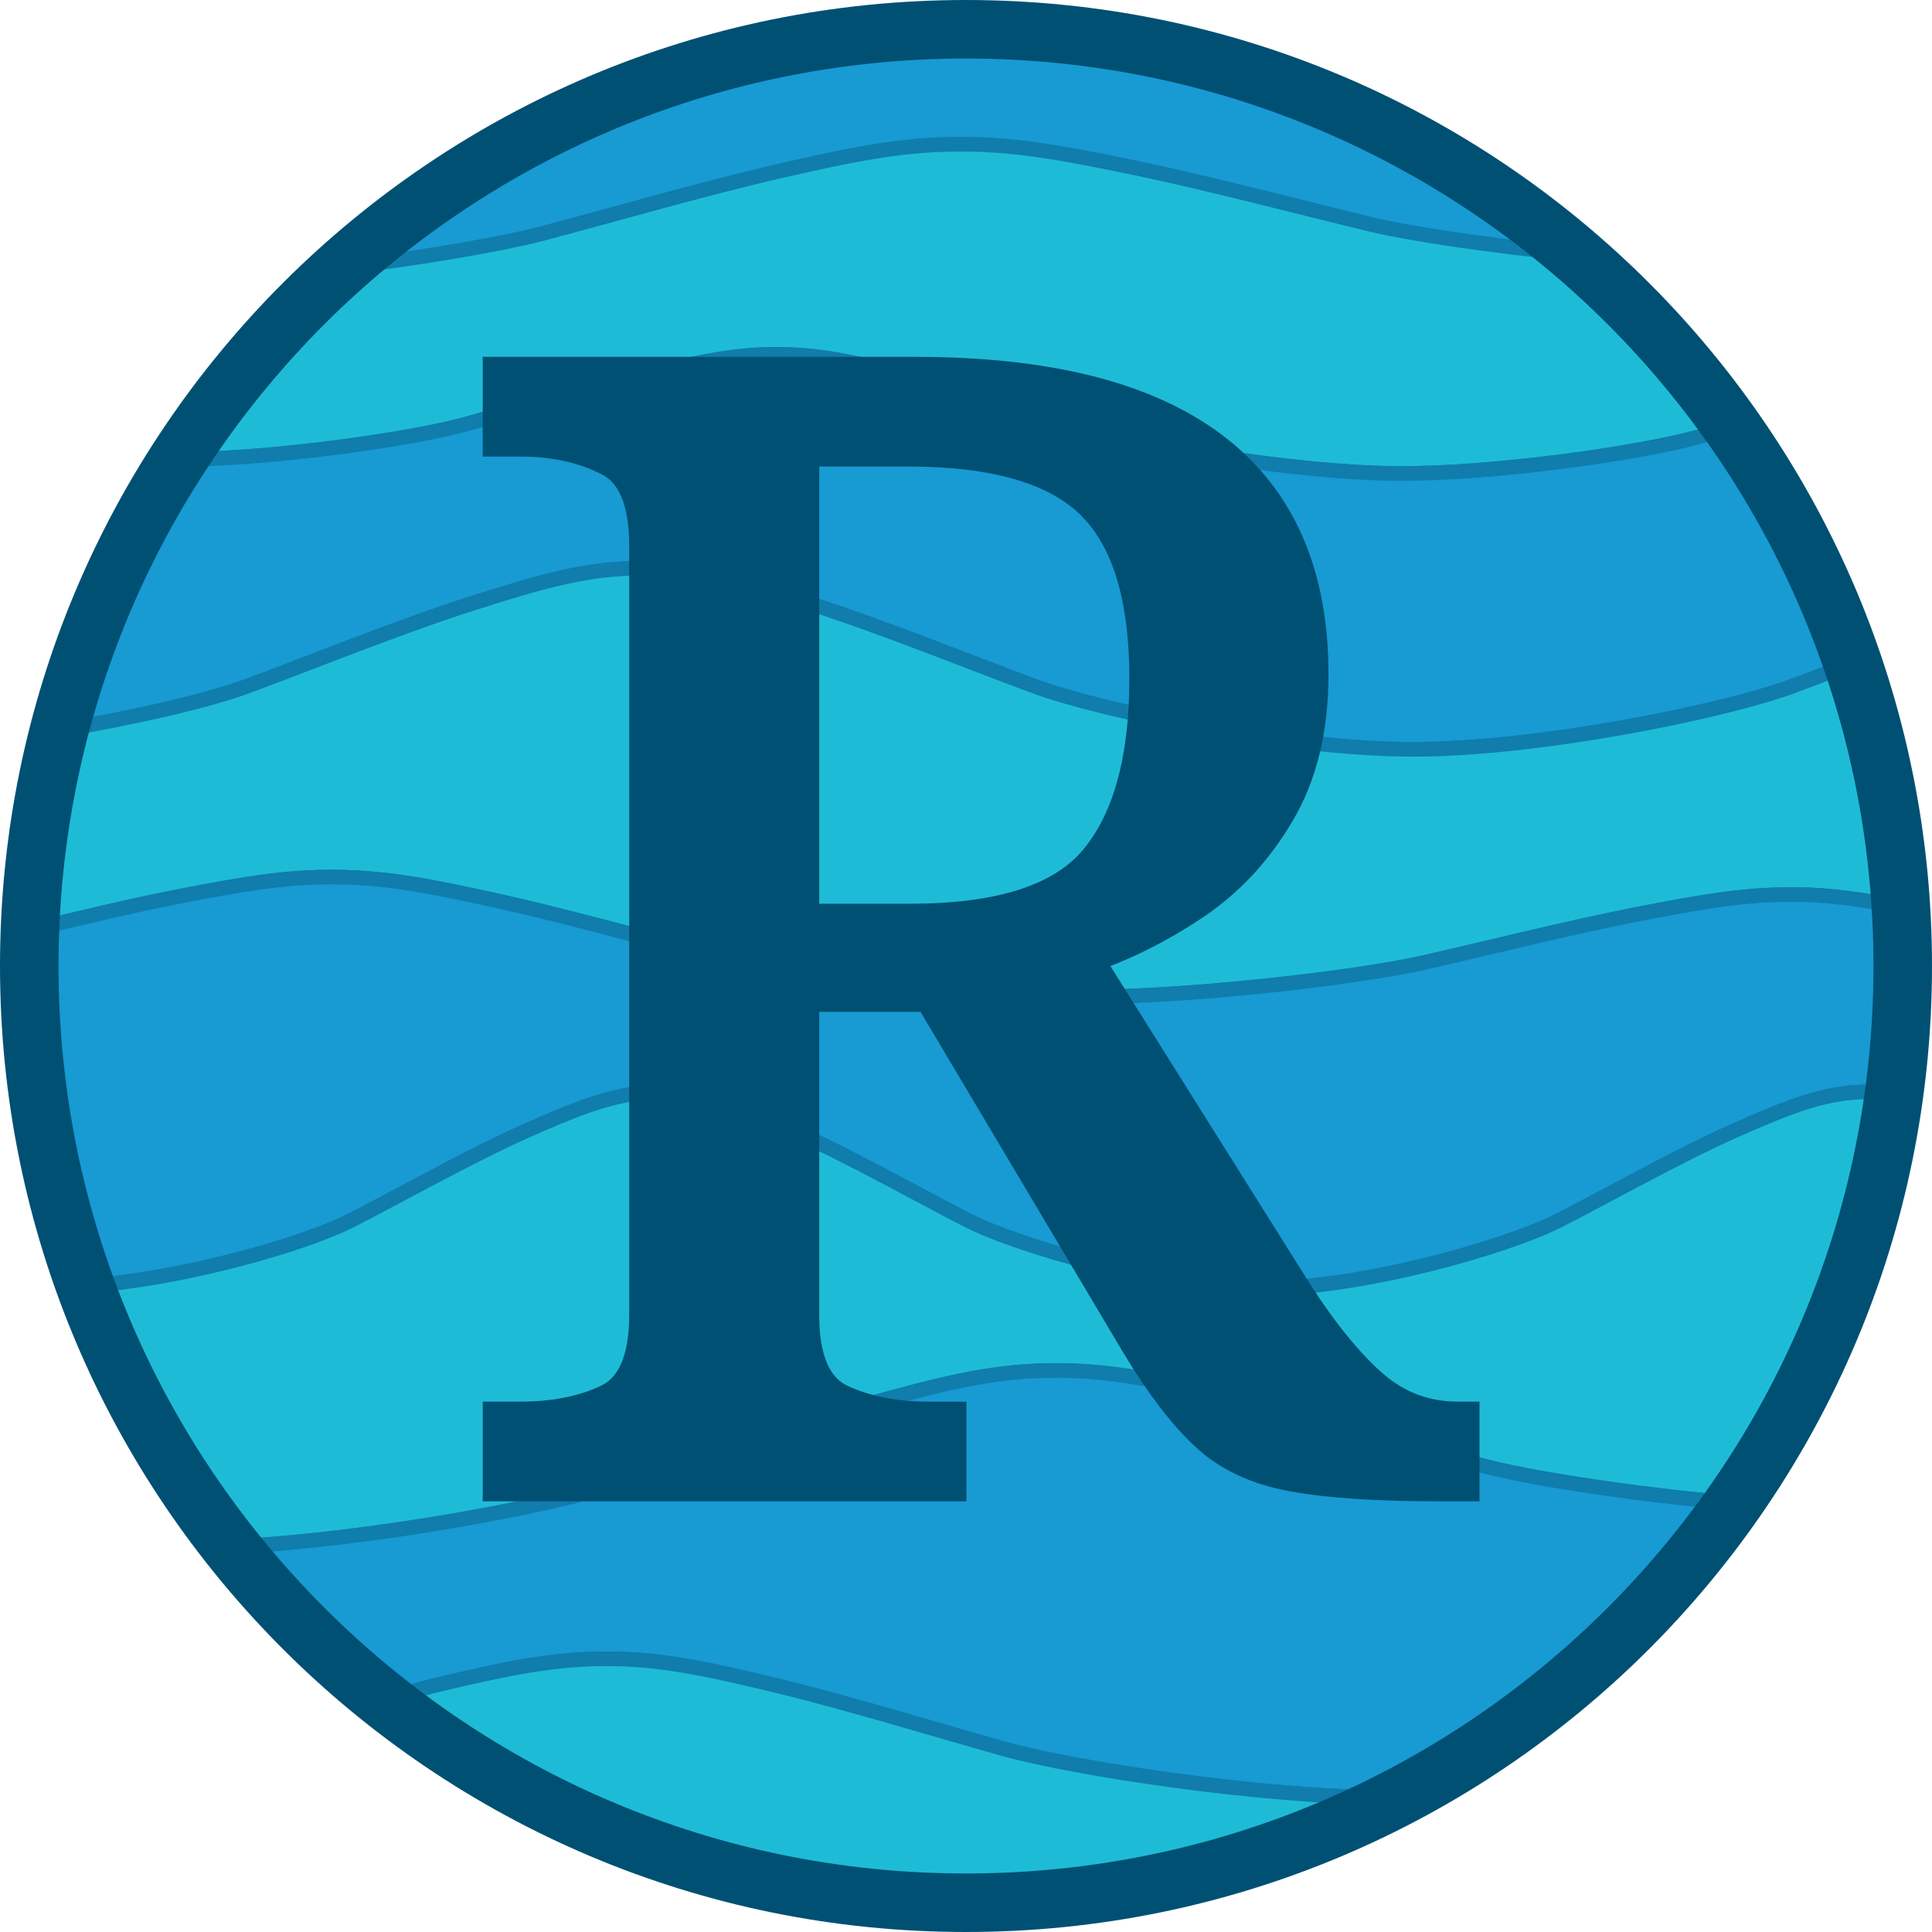
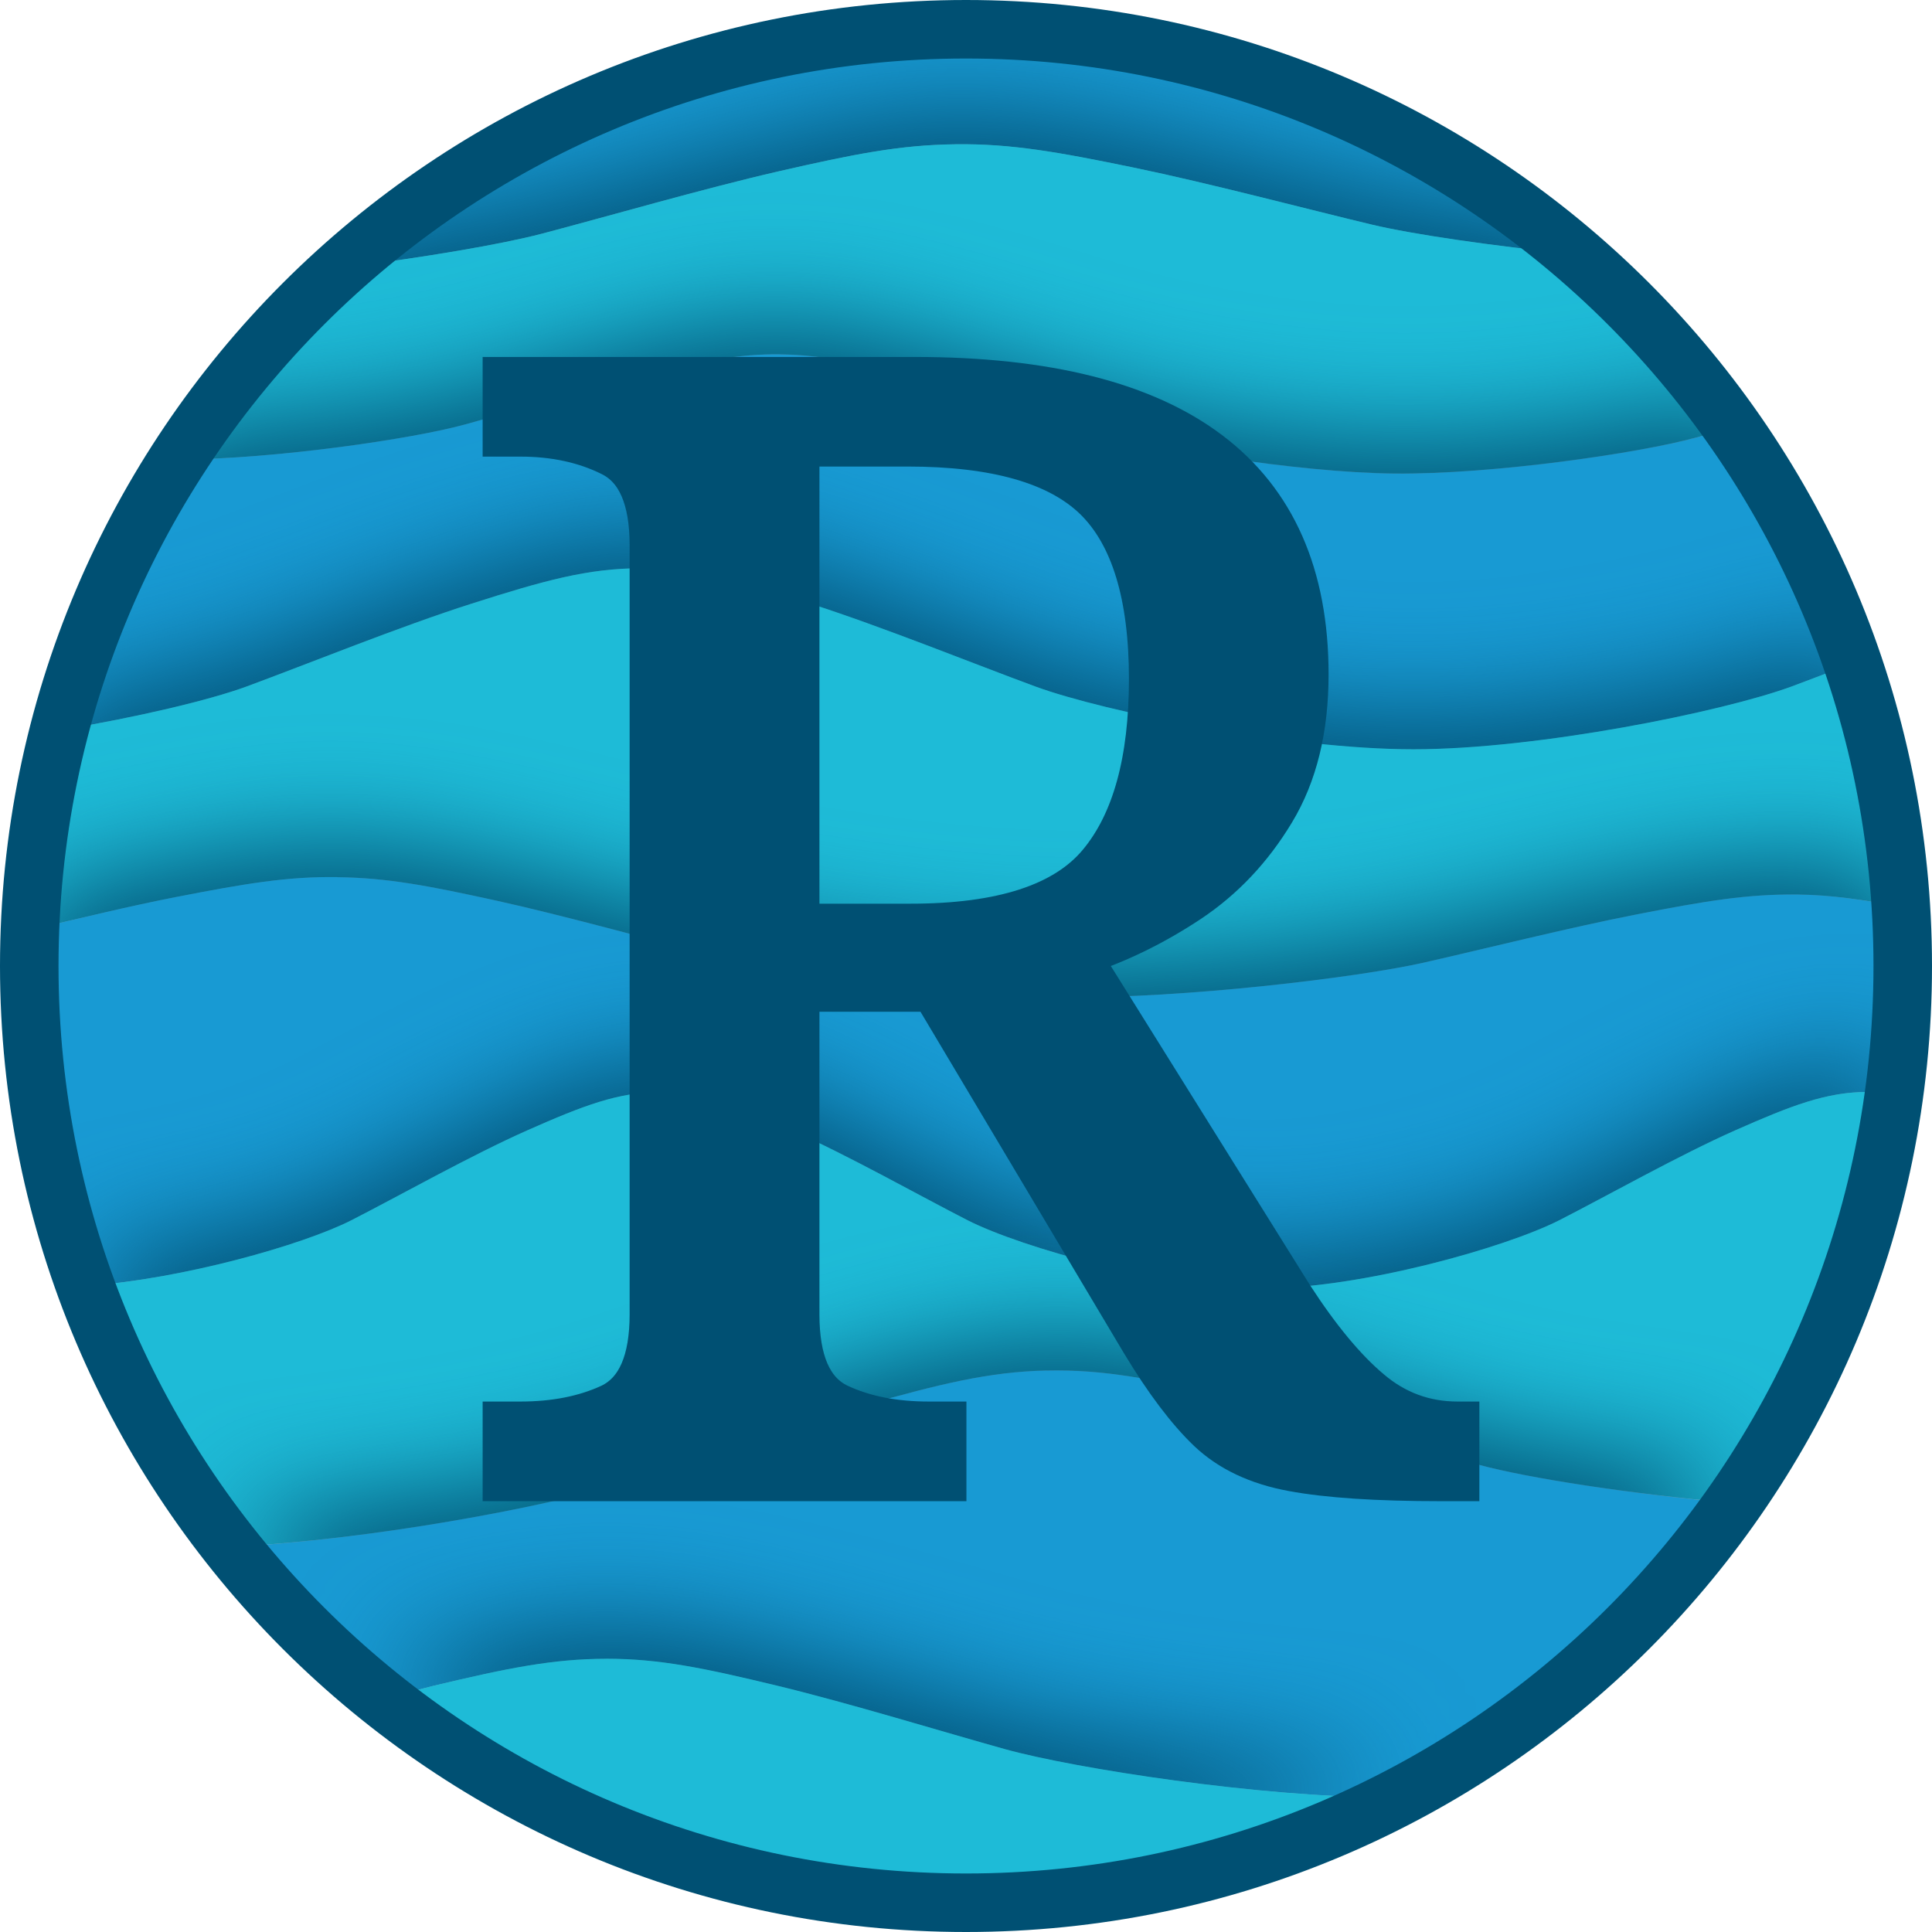
- <svg xmlns="http://www.w3.org/2000/svg" xmlns:xlink="http://www.w3.org/1999/xlink" width="39.622mm" height="39.622mm" viewBox="0 0 39.622 39.622" version="1.1" id="svg1" xml:space="preserve">
+ <svg xmlns="http://www.w3.org/2000/svg" xmlns:xlink="http://www.w3.org/1999/xlink" width="39.688mm" height="39.688mm" viewBox="0 0 39.688 39.688" version="1.1" id="svg1" xml:space="preserve">
  <defs id="defs1">
    <linearGradient id="swatch7">
      <stop style="stop-color:#000000;stop-opacity:1;" offset="0" id="stop7" />
    </linearGradient>
    <linearGradient id="linearGradient1">
      <stop style="stop-color:#ffffff;stop-opacity:1;" offset="0" id="stop1" />
      <stop style="stop-color:#ffffff;stop-opacity:0;" offset="1" id="stop2" />
    </linearGradient>
    <linearGradient xlink:href="#linearGradient1" id="linearGradient2" x1="114.633" y1="109.027" x2="116.328" y2="109.027" gradientUnits="userSpaceOnUse" />
+     <filter style="color-interpolation-filters:sRGB" id="filter11" x="-0.088" y="-0.414" width="1.175" height="1.827">
+       <feGaussianBlur stdDeviation="1.164" id="feGaussianBlur11" />
+     </filter>
+     <filter style="color-interpolation-filters:sRGB" id="filter12" x="-0.076" y="-0.345" width="1.152" height="1.69">
+       <feGaussianBlur stdDeviation="1.164" id="feGaussianBlur12" />
+     </filter>
+     <filter style="color-interpolation-filters:sRGB" id="filter13" x="-0.073" y="-0.317" width="1.146" height="1.635">
+       <feGaussianBlur stdDeviation="1.164" id="feGaussianBlur13" />
+     </filter>
+     <filter style="color-interpolation-filters:sRGB" id="filter14" x="-0.073" y="-0.331" width="1.145" height="1.662">
+       <feGaussianBlur stdDeviation="1.164" id="feGaussianBlur14" />
+     </filter>
+     <filter style="color-interpolation-filters:sRGB" id="filter15" x="-0.075" y="-0.3" width="1.151" height="1.599">
+       <feGaussianBlur stdDeviation="1.164" id="feGaussianBlur15" />
+     </filter>
+     <filter style="color-interpolation-filters:sRGB" id="filter16" x="-0.091" y="-0.319" width="1.182" height="1.638">
+       <feGaussianBlur stdDeviation="1.164" id="feGaussianBlur16" />
+     </filter>
+     <filter style="color-interpolation-filters:sRGB" id="filter17" x="-0.135" y="-0.558" width="1.27" height="2.116">
+       <feGaussianBlur stdDeviation="1.164" id="feGaussianBlur17" />
+     </filter>
+     <clipPath clipPathUnits="userSpaceOnUse" id="clipPath17">
+       <ellipse style="display:inline;fill:none;stroke:#005073;stroke-width:1.2;stroke-linecap:round;stroke-linejoin:round;stroke-dasharray:none" id="ellipse18" cx="133.697" cy="111.72" rx="19.211" ry="19.211" />
+     </clipPath>
+     <clipPath clipPathUnits="userSpaceOnUse" id="clipPath18">
+       <ellipse style="display:inline;fill:none;stroke:#005073;stroke-width:1.2;stroke-linecap:round;stroke-linejoin:round;stroke-dasharray:none" id="ellipse19" cx="133.697" cy="111.72" rx="19.211" ry="19.211" />
+     </clipPath>
+     <clipPath clipPathUnits="userSpaceOnUse" id="clipPath19">
+       <ellipse style="display:inline;fill:none;stroke:#005073;stroke-width:1.2;stroke-linecap:round;stroke-linejoin:round;stroke-dasharray:none" id="ellipse20" cx="133.697" cy="111.72" rx="19.211" ry="19.211" />
+     </clipPath>
+     <clipPath clipPathUnits="userSpaceOnUse" id="clipPath20">
+       <ellipse style="display:inline;fill:none;stroke:#005073;stroke-width:1.2;stroke-linecap:round;stroke-linejoin:round;stroke-dasharray:none" id="ellipse21" cx="133.697" cy="111.72" rx="19.211" ry="19.211" />
+     </clipPath>
+     <clipPath clipPathUnits="userSpaceOnUse" id="clipPath21">
+       <ellipse style="display:inline;fill:none;stroke:#005073;stroke-width:1.2;stroke-linecap:round;stroke-linejoin:round;stroke-dasharray:none" id="ellipse22" cx="133.697" cy="111.72" rx="19.211" ry="19.211" />
+     </clipPath>
+     <clipPath clipPathUnits="userSpaceOnUse" id="clipPath22">
+       <ellipse style="display:inline;fill:none;stroke:#005073;stroke-width:1.2;stroke-linecap:round;stroke-linejoin:round;stroke-dasharray:none" id="ellipse23" cx="133.697" cy="111.72" rx="19.211" ry="19.211" />
+     </clipPath>
+     <clipPath clipPathUnits="userSpaceOnUse" id="clipPath23">
+       <ellipse style="display:inline;fill:none;stroke:#005073;stroke-width:1.2;stroke-linecap:round;stroke-linejoin:round;stroke-dasharray:none" id="ellipse24" cx="133.697" cy="111.72" rx="19.211" ry="19.211" />
+     </clipPath>
  </defs>
-   <g id="layer1" style="display:inline;stroke:#107dac;stroke-opacity:1" transform="translate(-113.886,-91.90957)">
-     <path id="path2" style="display:inline;fill:#189ad3;fill-opacity:1;stroke:#107dac;stroke-width:0.3;stroke-dasharray:none;stroke-opacity:1" d="m 133.697,92.511 a 19.211,19.211 0 0 0 -12.772,4.886 c 1.685,-0.21 3.251,-0.478 4.069,-0.693 1.311,-0.345 3.313,-0.924 4.845,-1.277 1.551,-0.356 2.502,-0.546 3.643,-0.558 1.141,-0.013 2.098,0.158 3.656,0.479 1.545,0.32 3.557,0.853 4.881,1.169 0.834,0.199 2.44,0.434 4.157,0.607 a 19.211,19.211 0 0 0 -12.479,-4.613 z" />
-     <path id="path2-1" style="display:inline;fill:#1ebbd7;fill-opacity:1;stroke:#107dac;stroke-width:0.3;stroke-dasharray:none;stroke-opacity:1" d="m 133.482,94.868 c -1.141,0.013 -2.092,0.202 -3.643,0.558 -1.532,0.353 -3.533,0.932 -4.845,1.277 -0.818,0.214 -2.385,0.483 -4.069,0.693 a 19.211,19.211 0 0 0 -3.389,3.94 c 2.023,-0.019 4.801,-0.425 5.884,-0.722 1.002,-0.275 2.522,-0.74 3.695,-1.018 1.179,-0.28 1.902,-0.43 2.766,-0.42 0.864,0.009 1.59,0.174 2.763,0.479 1.166,0.303 2.679,0.801 3.669,1.097 1.135,0.336 4.134,0.845 6.164,0.867 2.037,0.021 5.046,-0.423 6.187,-0.736 0.202,-0.055 0.509,-0.136 0.746,-0.204 a 19.211,19.211 0 0 0 -3.235,-3.556 c -1.717,-0.173 -3.323,-0.409 -4.157,-0.607 -1.324,-0.316 -3.336,-0.849 -4.881,-1.169 -1.557,-0.322 -2.515,-0.492 -3.656,-0.479 z" />
-     <path id="path2-8" style="display:inline;fill:#189ad3;fill-opacity:1;stroke:#107dac;stroke-width:0.3;stroke-dasharray:none;stroke-opacity:1" d="m 129.882,99.176 c -0.864,-0.009 -1.587,0.14 -2.766,0.42 -1.173,0.278 -2.692,0.743 -3.695,1.018 -1.083,0.297 -3.861,0.704 -5.884,0.722 a 19.211,19.211 0 0 0 -2.395,5.543 c 1.572,-0.266 3.026,-0.609 3.792,-0.89 1.248,-0.461 3.151,-1.233 4.62,-1.701 1.475,-0.471 2.382,-0.725 3.467,-0.726 1.091,-6.3e-4 1.995,0.254 3.477,0.726 1.463,0.468 3.372,1.24 4.62,1.701 1.425,0.522 5.201,1.288 7.755,1.287 2.547,-6.3e-4 6.326,-0.766 7.751,-1.287 0.351,-0.129 0.82,-0.312 1.248,-0.476 a 19.211,19.211 0 0 0 -2.46,-4.833 c -0.237,0.068 -0.544,0.148 -0.746,0.204 -1.141,0.312 -4.151,0.757 -6.187,0.736 -2.03,-0.021 -5.03,-0.531 -6.164,-0.867 -0.99,-0.296 -2.502,-0.794 -3.669,-1.097 -1.173,-0.306 -1.899,-0.471 -2.763,-0.479 z" />
-     <path id="path5" style="display:inline;fill:#1ebbd7;fill-opacity:1;stroke:#107dac;stroke-width:0.3;stroke-dasharray:none;stroke-opacity:1" d="m 127.025,103.563 c -1.084,6.3e-4 -1.991,0.254 -3.467,0.726 -1.469,0.468 -3.372,1.24 -4.62,1.701 -0.767,0.281 -2.222,0.624 -3.796,0.89 a 19.211,19.211 0 0 0 -0.603,4.095 c 1.001,-0.237 2.024,-0.487 2.965,-0.67 1.406,-0.273 2.266,-0.42 3.294,-0.407 1.028,0.012 1.878,0.176 3.271,0.483 1.381,0.304 3.17,0.803 4.343,1.1 1.343,0.337 4.906,0.851 7.315,0.88 2.415,0.029 5.988,-0.401 7.344,-0.706 1.192,-0.269 3.002,-0.724 4.395,-0.995 1.4,-0.273 2.263,-0.417 3.291,-0.404 0.69,0.008 1.359,0.11 2.108,0.253 A 19.211,19.211 0 0 0 151.872,105.517 c -0.427,0.164 -0.895,0.344 -1.245,0.473 -1.425,0.521 -5.204,1.287 -7.751,1.287 -2.554,6.4e-4 -6.33,-0.765 -7.755,-1.287 -1.248,-0.461 -3.157,-1.233 -4.62,-1.701 -1.482,-0.471 -2.386,-0.726 -3.477,-0.726 z" />
-     <path id="path2-19" style="display:inline;fill:#189ad3;fill-opacity:1;stroke:#107dac;stroke-width:0.3;stroke-dasharray:none;stroke-opacity:1" d="m 120.798,109.897 c -1.028,-0.013 -1.888,0.134 -3.294,0.407 -0.941,0.183 -1.964,0.433 -2.965,0.67 a 19.211,19.211 0 0 0 -0.05,0.745 19.211,19.211 0 0 0 1.206,6.561 c 1.939,-0.143 4.393,-0.835 5.396,-1.343 0.977,-0.499 2.463,-1.338 3.61,-1.845 1.154,-0.511 1.869,-0.784 2.714,-0.785 0.851,0 1.557,0.274 2.711,0.785 1.147,0.507 2.633,1.346 3.61,1.845 1.116,0.565 4.068,1.395 6.067,1.395 1.992,-6.4e-4 4.944,-0.83 6.06,-1.395 0.977,-0.499 2.463,-1.338 3.61,-1.845 1.154,-0.511 1.869,-0.787 2.714,-0.788 0.183,0 0.358,0.02 0.534,0.046 a 19.211,19.211 0 0 0 0.189,-2.63 19.211,19.211 0 0 0 -0.044,-1.212 c -0.749,-0.142 -1.418,-0.245 -2.108,-0.253 -1.028,-0.013 -1.891,0.131 -3.291,0.404 -1.393,0.271 -3.204,0.726 -4.395,0.995 -1.356,0.305 -4.929,0.735 -7.344,0.706 -2.409,-0.029 -5.972,-0.543 -7.315,-0.88 -1.173,-0.297 -2.962,-0.796 -4.343,-1.1 -1.393,-0.306 -2.244,-0.471 -3.271,-0.483 z" />
-     <path id="path2-0" style="display:inline;fill:#1ebbd7;fill-opacity:1;stroke:#107dac;stroke-width:0.3;stroke-dasharray:none;stroke-opacity:1" d="m 152.184,114.304 c -0.845,6.4e-4 -1.56,0.277 -2.714,0.788 -1.147,0.508 -2.633,1.347 -3.61,1.845 -1.116,0.566 -4.068,1.395 -6.06,1.396 -1.999,0 -4.951,-0.831 -6.067,-1.396 -0.977,-0.499 -2.463,-1.338 -3.61,-1.845 -1.154,-0.511 -1.86,-0.785 -2.711,-0.785 -0.845,6.4e-4 -1.56,0.274 -2.714,0.785 -1.148,0.508 -2.633,1.347 -3.61,1.845 -1.002,0.508 -3.457,1.2 -5.396,1.343 a 19.211,19.211 0 0 0 2.981,5.349 c 2.755,-0.135 6.433,-0.818 7.885,-1.281 1.356,-0.435 3.425,-1.162 5.014,-1.609 1.601,-0.45 2.591,-0.696 3.77,-0.722 1.185,-0.027 2.182,0.174 3.809,0.552 1.608,0.375 3.699,1.009 5.073,1.382 1.004,0.271 3.076,0.591 5.164,0.781 a 19.211,19.211 0 0 0 3.33,-8.383 c -0.176,-0.025 -0.351,-0.045 -0.534,-0.045 z" />
-     <path id="path2-02" style="display:inline;fill:#189ad3;fill-opacity:1;stroke:#107dac;stroke-width:0.3;stroke-dasharray:none;stroke-opacity:1" d="m 135.343,120.017 c -1.179,0.027 -2.168,0.273 -3.77,0.722 -1.589,0.447 -3.659,1.174 -5.014,1.609 -1.451,0.463 -5.13,1.145 -7.885,1.281 a 19.211,19.211 0 0 0 3.128,3.123 c 0.347,-0.092 0.683,-0.2 1,-0.276 1.501,-0.358 2.422,-0.546 3.519,-0.548 1.103,6.3e-4 2.018,0.194 3.512,0.555 1.475,0.357 3.398,0.948 4.666,1.3 1.438,0.399 5.251,0.986 7.836,0.988 0.038,3e-5 0.09,-0.006 0.131,-0.006 a 19.211,19.211 0 0 0 6.924,-6.032 c -2.088,-0.19 -4.16,-0.51 -5.164,-0.781 -1.374,-0.374 -3.465,-1.007 -5.073,-1.382 -1.627,-0.378 -2.624,-0.579 -3.809,-0.552 z" />
-     <path id="path2-5" style="display:inline;fill:#1ebbd7;fill-opacity:1;stroke:#107dac;stroke-width:0.3;stroke-dasharray:none;stroke-opacity:1" d="m 126.321,125.928 c -1.097,0.003 -2.018,0.19 -3.519,0.548 -0.317,0.076 -0.654,0.184 -1,0.276 a 19.211,19.211 0 0 0 11.896,4.18 19.211,19.211 0 0 0 8.768,-2.167 c -0.038,2.4e-4 -0.091,0.006 -0.131,0.006 -2.585,-0.002 -6.398,-0.589 -7.836,-0.988 -1.267,-0.352 -3.19,-0.943 -4.666,-1.3 -1.494,-0.361 -2.409,-0.554 -3.512,-0.555 z" />
+   <g id="layer1" style="display:inline;stroke:#107dac;stroke-opacity:1" transform="translate(-113.886,-91.90956)">
+     <path id="path2" style="display:inline;fill:#189ad3;fill-opacity:1;stroke:none;stroke-width:0.3;stroke-dasharray:none;stroke-opacity:1" d="m 133.73,92.512 a 19.243,19.243 0 0 0 -12.793,4.894 c 1.687,-0.21 3.256,-0.479 4.076,-0.694 1.314,-0.346 3.318,-0.926 4.853,-1.279 1.554,-0.356 2.506,-0.546 3.649,-0.559 1.143,-0.013 2.102,0.158 3.662,0.48 1.547,0.32 3.563,0.854 4.889,1.171 0.836,0.199 2.445,0.435 4.164,0.608 a 19.243,19.243 0 0 0 -12.5,-4.621 z" />
+     <path id="path3" style="display:inline;fill:#005073;fill-opacity:1;stroke:none;stroke-width:0.3;stroke-dasharray:none;stroke-opacity:1;filter:url(#filter11)" d="m 133.482,94.268 c -1.141,0.013 -2.092,0.202 -3.643,0.558 -1.532,0.353 -3.533,0.932 -4.845,1.277 -0.818,0.214 -2.385,0.483 -4.069,0.693 a 19.211,19.211 0 0 0 -3.389,3.94 c 2.023,-0.019 4.801,-0.425 5.884,-0.722 1.002,-0.275 2.522,-0.74 3.695,-1.018 1.179,-0.28 1.902,-0.43 2.766,-0.42 0.864,0.009 1.59,0.174 2.763,0.479 1.166,0.303 2.679,0.801 3.669,1.097 1.135,0.336 4.134,0.845 6.164,0.867 2.037,0.021 5.046,-0.423 6.187,-0.736 0.202,-0.055 0.509,-0.136 0.746,-0.204 a 19.211,19.211 0 0 0 -3.235,-3.556 c -1.717,-0.173 -3.323,-0.409 -4.157,-0.607 -1.324,-0.316 -3.336,-0.849 -4.881,-1.169 -1.557,-0.322 -2.515,-0.492 -3.656,-0.479 z" clip-path="url(#clipPath23)" transform="matrix(1.001663,0,0,1.001663,-0.189418,-0.1528662)" />
+     <path id="path2-1" style="display:inline;fill:#1ebbd7;fill-opacity:1;stroke:none;stroke-width:0.3;stroke-dasharray:none;stroke-opacity:1" d="m 133.515,94.873 c -1.143,0.013 -2.095,0.203 -3.649,0.559 -1.535,0.354 -3.539,0.934 -4.853,1.279 -0.82,0.215 -2.389,0.484 -4.076,0.694 a 19.243,19.243 0 0 0 -3.394,3.947 c 2.027,-0.019 4.809,-0.426 5.894,-0.724 1.004,-0.276 2.526,-0.741 3.701,-1.02 1.181,-0.281 1.906,-0.431 2.771,-0.421 0.865,0.009 1.593,0.174 2.768,0.48 1.168,0.304 2.683,0.802 3.675,1.099 1.137,0.337 4.141,0.847 6.175,0.868 2.04,0.021 5.055,-0.424 6.198,-0.737 0.203,-0.056 0.51,-0.136 0.747,-0.204 a 19.243,19.243 0 0 0 -3.241,-3.562 c -1.72,-0.173 -3.329,-0.409 -4.164,-0.608 -1.326,-0.317 -3.342,-0.851 -4.889,-1.171 -1.56,-0.322 -2.519,-0.493 -3.662,-0.48 z" />
+     <path id="path6" style="display:inline;fill:#005073;fill-opacity:1;stroke:none;stroke-width:0.3;stroke-dasharray:none;stroke-opacity:1;filter:url(#filter12)" d="m 129.882,98.576 c -0.864,-0.009 -1.587,0.14 -2.766,0.42 -1.173,0.278 -2.692,0.743 -3.695,1.018 -1.083,0.297 -3.861,0.704 -5.884,0.722 a 19.211,19.211 0 0 0 -2.395,5.543 c 1.572,-0.266 3.026,-0.609 3.792,-0.89 1.248,-0.461 3.151,-1.233 4.62,-1.701 1.475,-0.471 2.382,-0.725 3.467,-0.726 1.091,-6.3e-4 1.995,0.254 3.477,0.726 1.463,0.468 3.372,1.24 4.62,1.701 1.425,0.522 5.201,1.288 7.755,1.287 2.547,-6.3e-4 6.326,-0.766 7.751,-1.287 0.351,-0.129 0.82,-0.312 1.248,-0.476 a 19.211,19.211 0 0 0 -2.46,-4.833 c -0.237,0.068 -0.544,0.148 -0.746,0.204 -1.141,0.312 -4.151,0.757 -6.187,0.736 -2.03,-0.021 -5.03,-0.531 -6.164,-0.867 -0.99,-0.296 -2.502,-0.794 -3.669,-1.097 -1.173,-0.306 -1.899,-0.471 -2.763,-0.479 z" clip-path="url(#clipPath22)" transform="matrix(1.001663,0,0,1.001663,-0.189418,-0.1528662)" />
+     <path id="path2-8" style="display:inline;fill:#189ad3;fill-opacity:1;stroke:none;stroke-width:0.3;stroke-dasharray:none;stroke-opacity:1" d="m 129.909,99.189 c -0.865,-0.009 -1.59,0.14 -2.771,0.421 -1.175,0.278 -2.697,0.744 -3.701,1.02 -1.085,0.298 -3.867,0.705 -5.894,0.724 a 19.243,19.243 0 0 0 -2.399,5.552 c 1.575,-0.266 3.031,-0.61 3.799,-0.891 1.25,-0.461 3.156,-1.235 4.628,-1.704 1.478,-0.472 2.386,-0.726 3.472,-0.727 1.093,-6.3e-4 1.998,0.255 3.482,0.727 1.465,0.469 3.377,1.242 4.628,1.704 1.427,0.523 5.21,1.29 7.767,1.289 2.551,-6.3e-4 6.337,-0.767 7.764,-1.289 0.351,-0.129 0.822,-0.312 1.25,-0.477 a 19.243,19.243 0 0 0 -2.464,-4.841 c -0.237,0.068 -0.545,0.148 -0.747,0.204 -1.143,0.313 -4.158,0.758 -6.198,0.737 -2.034,-0.021 -5.038,-0.532 -6.175,-0.868 -0.992,-0.297 -2.506,-0.795 -3.675,-1.099 -1.175,-0.306 -1.902,-0.471 -2.768,-0.48 z" />
+     <path id="path7" style="display:inline;fill:#005073;fill-opacity:1;stroke:none;stroke-width:0.3;stroke-dasharray:none;stroke-opacity:1;filter:url(#filter13)" d="m 127.025,102.963 c -1.084,6.3e-4 -1.991,0.254 -3.467,0.726 -1.469,0.468 -3.372,1.24 -4.62,1.701 -0.767,0.281 -2.222,0.624 -3.796,0.89 a 19.211,19.211 0 0 0 -0.603,4.095 c 1.001,-0.237 2.024,-0.487 2.965,-0.67 1.406,-0.273 2.266,-0.42 3.294,-0.407 1.028,0.012 1.878,0.176 3.271,0.483 1.381,0.304 3.17,0.803 4.343,1.1 1.343,0.337 4.906,0.851 7.315,0.88 2.415,0.029 5.988,-0.401 7.344,-0.706 1.192,-0.269 3.002,-0.724 4.395,-0.995 1.4,-0.273 2.263,-0.417 3.291,-0.404 0.69,0.008 1.359,0.11 2.108,0.253 a 19.211,19.211 0 0 0 -0.994,-4.991 c -0.427,0.164 -0.895,0.344 -1.245,0.473 -1.425,0.521 -5.204,1.287 -7.751,1.287 -2.554,6.4e-4 -6.33,-0.765 -7.755,-1.287 -1.248,-0.461 -3.157,-1.233 -4.62,-1.701 -1.482,-0.471 -2.386,-0.726 -3.477,-0.726 z" clip-path="url(#clipPath21)" transform="matrix(1.001663,0,0,1.001663,-0.189418,-0.1528662)" />
+     <path id="path5" style="display:inline;fill:#1ebbd7;fill-opacity:1;stroke:none;stroke-width:0.3;stroke-dasharray:none;stroke-opacity:1" d="m 127.046,103.583 c -1.086,6.3e-4 -1.995,0.255 -3.473,0.727 -1.472,0.469 -3.377,1.242 -4.628,1.704 -0.769,0.281 -2.226,0.625 -3.802,0.891 a 19.243,19.243 0 0 0 -0.604,4.101 c 1.003,-0.237 2.028,-0.488 2.97,-0.671 1.408,-0.274 2.27,-0.421 3.3,-0.408 1.029,0.012 1.881,0.177 3.277,0.483 1.383,0.305 3.176,0.804 4.35,1.102 1.345,0.337 4.914,0.853 7.327,0.881 2.419,0.029 5.998,-0.402 7.356,-0.707 1.194,-0.269 3.007,-0.725 4.403,-0.997 1.402,-0.274 2.267,-0.417 3.296,-0.405 0.691,0.008 1.361,0.111 2.112,0.253 a 19.243,19.243 0 0 0 -0.995,-4.999 c -0.428,0.164 -0.896,0.345 -1.247,0.474 -1.427,0.522 -5.213,1.289 -7.764,1.289 -2.558,6.4e-4 -6.34,-0.767 -7.767,-1.289 -1.25,-0.461 -3.163,-1.235 -4.628,-1.704 -1.484,-0.472 -2.39,-0.728 -3.482,-0.727 z" />
+     <path id="path8" style="display:inline;fill:#005073;fill-opacity:1;stroke:none;stroke-width:0.3;stroke-dasharray:none;stroke-opacity:1;filter:url(#filter14)" d="m 120.798,109.297 c -1.028,-0.013 -1.888,0.134 -3.294,0.407 -0.941,0.183 -1.964,0.433 -2.965,0.67 a 19.211,19.211 0 0 0 -0.05,0.745 19.211,19.211 0 0 0 1.206,6.561 c 1.939,-0.143 4.393,-0.835 5.396,-1.343 0.977,-0.499 2.463,-1.338 3.61,-1.845 1.154,-0.511 1.869,-0.784 2.714,-0.785 0.851,0 1.557,0.274 2.711,0.785 1.147,0.507 2.633,1.346 3.61,1.845 1.116,0.565 4.068,1.395 6.067,1.395 1.992,-6.4e-4 4.944,-0.83 6.06,-1.395 0.977,-0.499 2.463,-1.338 3.61,-1.845 1.154,-0.511 1.869,-0.787 2.714,-0.788 0.183,0 0.358,0.02 0.534,0.046 a 19.211,19.211 0 0 0 0.189,-2.63 19.211,19.211 0 0 0 -0.044,-1.212 c -0.749,-0.142 -1.418,-0.245 -2.108,-0.253 -1.028,-0.013 -1.891,0.131 -3.291,0.404 -1.393,0.271 -3.204,0.726 -4.395,0.995 -1.356,0.305 -4.929,0.735 -7.344,0.706 -2.409,-0.029 -5.972,-0.543 -7.315,-0.88 -1.173,-0.297 -2.962,-0.796 -4.343,-1.1 -1.393,-0.306 -2.244,-0.471 -3.271,-0.483 z" clip-path="url(#clipPath20)" transform="matrix(1.001663,0,0,1.001663,-0.189418,-0.1528662)" />
+     <path id="path2-19" style="display:inline;fill:#189ad3;fill-opacity:1;stroke:none;stroke-width:0.3;stroke-dasharray:none;stroke-opacity:1" d="m 120.81,109.927 c -1.029,-0.013 -1.891,0.134 -3.3,0.408 -0.942,0.183 -1.967,0.434 -2.97,0.671 a 19.243,19.243 0 0 0 -0.051,0.747 19.243,19.243 0 0 0 1.208,6.571 c 1.942,-0.143 4.401,-0.837 5.405,-1.345 0.979,-0.5 2.467,-1.34 3.616,-1.848 1.156,-0.512 1.872,-0.785 2.719,-0.786 0.853,0 1.56,0.274 2.715,0.786 1.149,0.508 2.637,1.348 3.616,1.848 1.118,0.566 4.075,1.398 6.077,1.398 1.996,-6.4e-4 4.952,-0.831 6.07,-1.398 0.979,-0.5 2.467,-1.34 3.616,-1.848 1.156,-0.512 1.872,-0.789 2.719,-0.789 0.184,0 0.359,0.02 0.535,0.046 a 19.243,19.243 0 0 0 0.189,-2.635 19.243,19.243 0 0 0 -0.044,-1.214 c -0.751,-0.143 -1.42,-0.245 -2.112,-0.253 -1.029,-0.013 -1.894,0.131 -3.296,0.405 -1.396,0.272 -3.209,0.727 -4.403,0.997 -1.358,0.305 -4.937,0.736 -7.356,0.707 -2.413,-0.029 -5.982,-0.544 -7.327,-0.881 -1.175,-0.298 -2.967,-0.797 -4.35,-1.102 -1.396,-0.307 -2.247,-0.471 -3.277,-0.483 z" />
+     <path id="path9" style="display:inline;fill:#005073;fill-opacity:1;stroke:none;stroke-width:0.3;stroke-dasharray:none;stroke-opacity:1;filter:url(#filter15)" d="m 152.184,113.704 c -0.845,6.4e-4 -1.56,0.277 -2.714,0.788 -1.147,0.508 -2.633,1.347 -3.61,1.845 -1.116,0.566 -4.068,1.395 -6.06,1.396 -1.999,0 -4.951,-0.831 -6.067,-1.396 -0.977,-0.499 -2.463,-1.338 -3.61,-1.845 -1.154,-0.511 -1.86,-0.785 -2.711,-0.785 -0.845,6.4e-4 -1.56,0.274 -2.714,0.785 -1.148,0.508 -2.633,1.347 -3.61,1.845 -1.002,0.508 -3.457,1.2 -5.396,1.343 a 19.211,19.211 0 0 0 2.981,5.349 c 2.755,-0.135 6.433,-0.818 7.885,-1.281 1.356,-0.435 3.425,-1.162 5.014,-1.609 1.601,-0.45 2.591,-0.696 3.77,-0.722 1.185,-0.027 2.182,0.174 3.809,0.552 1.608,0.375 3.699,1.009 5.073,1.382 1.004,0.271 3.076,0.591 5.164,0.781 a 19.211,19.211 0 0 0 3.33,-8.383 c -0.176,-0.025 -0.351,-0.045 -0.534,-0.045 z" clip-path="url(#clipPath19)" transform="matrix(1.001663,0,0,1.001663,-0.189418,-0.1528662)" />
+     <path id="path2-0" style="display:inline;fill:#1ebbd7;fill-opacity:1;stroke:none;stroke-width:0.3;stroke-dasharray:none;stroke-opacity:1" d="m 152.248,114.341 c -0.846,6.4e-4 -1.563,0.278 -2.719,0.789 -1.149,0.509 -2.637,1.349 -3.616,1.848 -1.118,0.566 -4.075,1.397 -6.07,1.398 -2.002,0 -4.959,-0.832 -6.077,-1.398 -0.979,-0.5 -2.467,-1.341 -3.616,-1.848 -1.156,-0.512 -1.863,-0.786 -2.715,-0.786 -0.846,6.4e-4 -1.563,0.274 -2.719,0.786 -1.149,0.509 -2.637,1.349 -3.616,1.848 -1.004,0.509 -3.463,1.202 -5.405,1.345 a 19.243,19.243 0 0 0 2.986,5.358 c 2.759,-0.136 6.444,-0.819 7.898,-1.283 1.358,-0.436 3.431,-1.164 5.023,-1.612 1.604,-0.451 2.595,-0.697 3.776,-0.724 1.187,-0.028 2.186,0.174 3.815,0.553 1.61,0.376 3.705,1.01 5.081,1.385 1.006,0.272 3.081,0.592 5.173,0.783 a 19.243,19.243 0 0 0 3.335,-8.397 c -0.176,-0.025 -0.351,-0.045 -0.535,-0.045 z" />
+     <path id="path10" style="display:inline;fill:#005073;fill-opacity:1;stroke:none;stroke-width:0.3;stroke-dasharray:none;stroke-opacity:1;filter:url(#filter16)" d="m 135.343,119.417 c -1.179,0.027 -2.168,0.273 -3.77,0.722 -1.589,0.447 -3.659,1.174 -5.014,1.609 -1.451,0.463 -5.13,1.145 -7.885,1.281 a 19.211,19.211 0 0 0 3.128,3.123 c 0.347,-0.092 0.683,-0.2 1,-0.276 1.501,-0.358 2.422,-0.546 3.519,-0.548 1.103,6.3e-4 2.018,0.194 3.512,0.555 1.475,0.357 3.398,0.948 4.666,1.3 1.438,0.399 5.251,0.986 7.836,0.988 0.038,3e-5 0.09,-0.006 0.131,-0.006 a 19.211,19.211 0 0 0 6.924,-6.032 c -2.088,-0.19 -4.16,-0.51 -5.164,-0.781 -1.374,-0.374 -3.465,-1.007 -5.073,-1.382 -1.627,-0.378 -2.624,-0.579 -3.809,-0.552 z" clip-path="url(#clipPath18)" transform="matrix(1.001663,0,0,1.001663,-0.189418,-0.1528662)" />
+     <path id="path2-02" style="display:inline;fill:#189ad3;fill-opacity:1;stroke:none;stroke-width:0.3;stroke-dasharray:none;stroke-opacity:1" d="m 135.379,120.064 c -1.181,0.027 -2.172,0.273 -3.776,0.724 -1.592,0.447 -3.665,1.176 -5.023,1.612 -1.454,0.463 -5.139,1.147 -7.898,1.283 a 19.243,19.243 0 0 0 3.133,3.128 c 0.347,-0.092 0.685,-0.201 1.002,-0.276 1.503,-0.359 2.426,-0.547 3.525,-0.549 1.105,6.3e-4 2.021,0.194 3.518,0.556 1.478,0.358 3.404,0.95 4.674,1.302 1.44,0.4 5.26,0.988 7.849,0.99 0.038,3e-5 0.09,-0.006 0.131,-0.006 a 19.243,19.243 0 0 0 6.935,-6.042 c -2.091,-0.19 -4.167,-0.511 -5.173,-0.783 -1.377,-0.374 -3.471,-1.009 -5.081,-1.385 -1.629,-0.379 -2.628,-0.58 -3.815,-0.553 z" />
+     <path id="path11" style="display:inline;fill:#005073;fill-opacity:1;stroke:none;stroke-width:0.3;stroke-dasharray:none;stroke-opacity:1;filter:url(#filter17)" d="m 126.321,125.327 c -1.097,0.003 -2.018,0.19 -3.519,0.548 -0.317,0.076 -0.654,0.184 -1,0.276 a 19.211,19.211 0 0 0 11.896,4.18 19.211,19.211 0 0 0 8.768,-2.167 c -0.038,2.4e-4 -0.091,0.006 -0.131,0.006 -2.585,-0.002 -6.398,-0.589 -7.836,-0.988 -1.267,-0.352 -3.19,-0.943 -4.666,-1.3 -1.494,-0.361 -2.409,-0.554 -3.512,-0.555 z" clip-path="url(#clipPath17)" transform="matrix(1.001663,0,0,1.001663,-0.189418,-0.1528662)" />
+     <path id="path2-5" style="display:inline;fill:#1ebbd7;fill-opacity:1;stroke:none;stroke-width:0.3;stroke-dasharray:none;stroke-opacity:1" d="m 126.342,125.984 c -1.099,0.003 -2.022,0.19 -3.525,0.549 -0.318,0.076 -0.655,0.184 -1.002,0.276 a 19.243,19.243 0 0 0 11.915,4.187 19.243,19.243 0 0 0 8.782,-2.171 c -0.038,2.4e-4 -0.091,0.006 -0.131,0.006 -2.589,-0.002 -6.409,-0.59 -7.849,-0.99 -1.269,-0.353 -3.196,-0.945 -4.674,-1.302 -1.497,-0.361 -2.413,-0.555 -3.518,-0.556 z" />
  </g>
-   <text xml:space="preserve" style="font-size:31.75px;font-family:'JetBrainsMono Nerd Font';-inkscape-font-specification:'JetBrainsMono Nerd Font';text-align:start;writing-mode:lr-tb;direction:ltr;text-anchor:start;display:inline;fill:#005073;fill-opacity:1;stroke:#005073;stroke-width:0.709;stroke-opacity:1" x="9.09" y="30.315" id="text1" transform="scale(0.9961299,1.003885)">
-     <tspan id="tspan1" style="font-style:normal;font-variant:normal;font-weight:normal;font-stretch:normal;font-size:31.75px;font-family:Cambria;-inkscape-font-specification:Cambria;fill:#005073;fill-opacity:1;stroke:#005073;stroke-width:0.709;stroke-opacity:1" x="9.09" y="30.315">R</tspan>
+   <text xml:space="preserve" style="font-size:31.803px;font-family:'JetBrainsMono Nerd Font';-inkscape-font-specification:'JetBrainsMono Nerd Font';text-align:start;writing-mode:lr-tb;direction:ltr;text-anchor:start;display:inline;fill:#005073;fill-opacity:1;stroke:#005073;stroke-width:0.711;stroke-opacity:1" x="9.105" y="30.365" id="text1" transform="scale(0.9961299,1.003885)">
+     <tspan id="tspan1" style="font-style:normal;font-variant:normal;font-weight:normal;font-stretch:normal;font-size:31.803px;font-family:Cambria;-inkscape-font-specification:Cambria;fill:#005073;fill-opacity:1;stroke:#005073;stroke-width:0.711;stroke-opacity:1" x="9.105" y="30.365">R</tspan>
  </text>
-   <ellipse style="display:inline;fill:none;stroke:#005073;stroke-width:1.2;stroke-linecap:round;stroke-linejoin:round;stroke-dasharray:none" id="path4" cx="19.811" cy="19.811" rx="19.211" ry="19.211" />
+   <ellipse style="display:inline;fill:none;stroke:#005073;stroke-width:1.202;stroke-linecap:round;stroke-linejoin:round;stroke-dasharray:none" id="path4" cx="19.844" cy="19.844" rx="19.243" ry="19.243" />
</svg>
